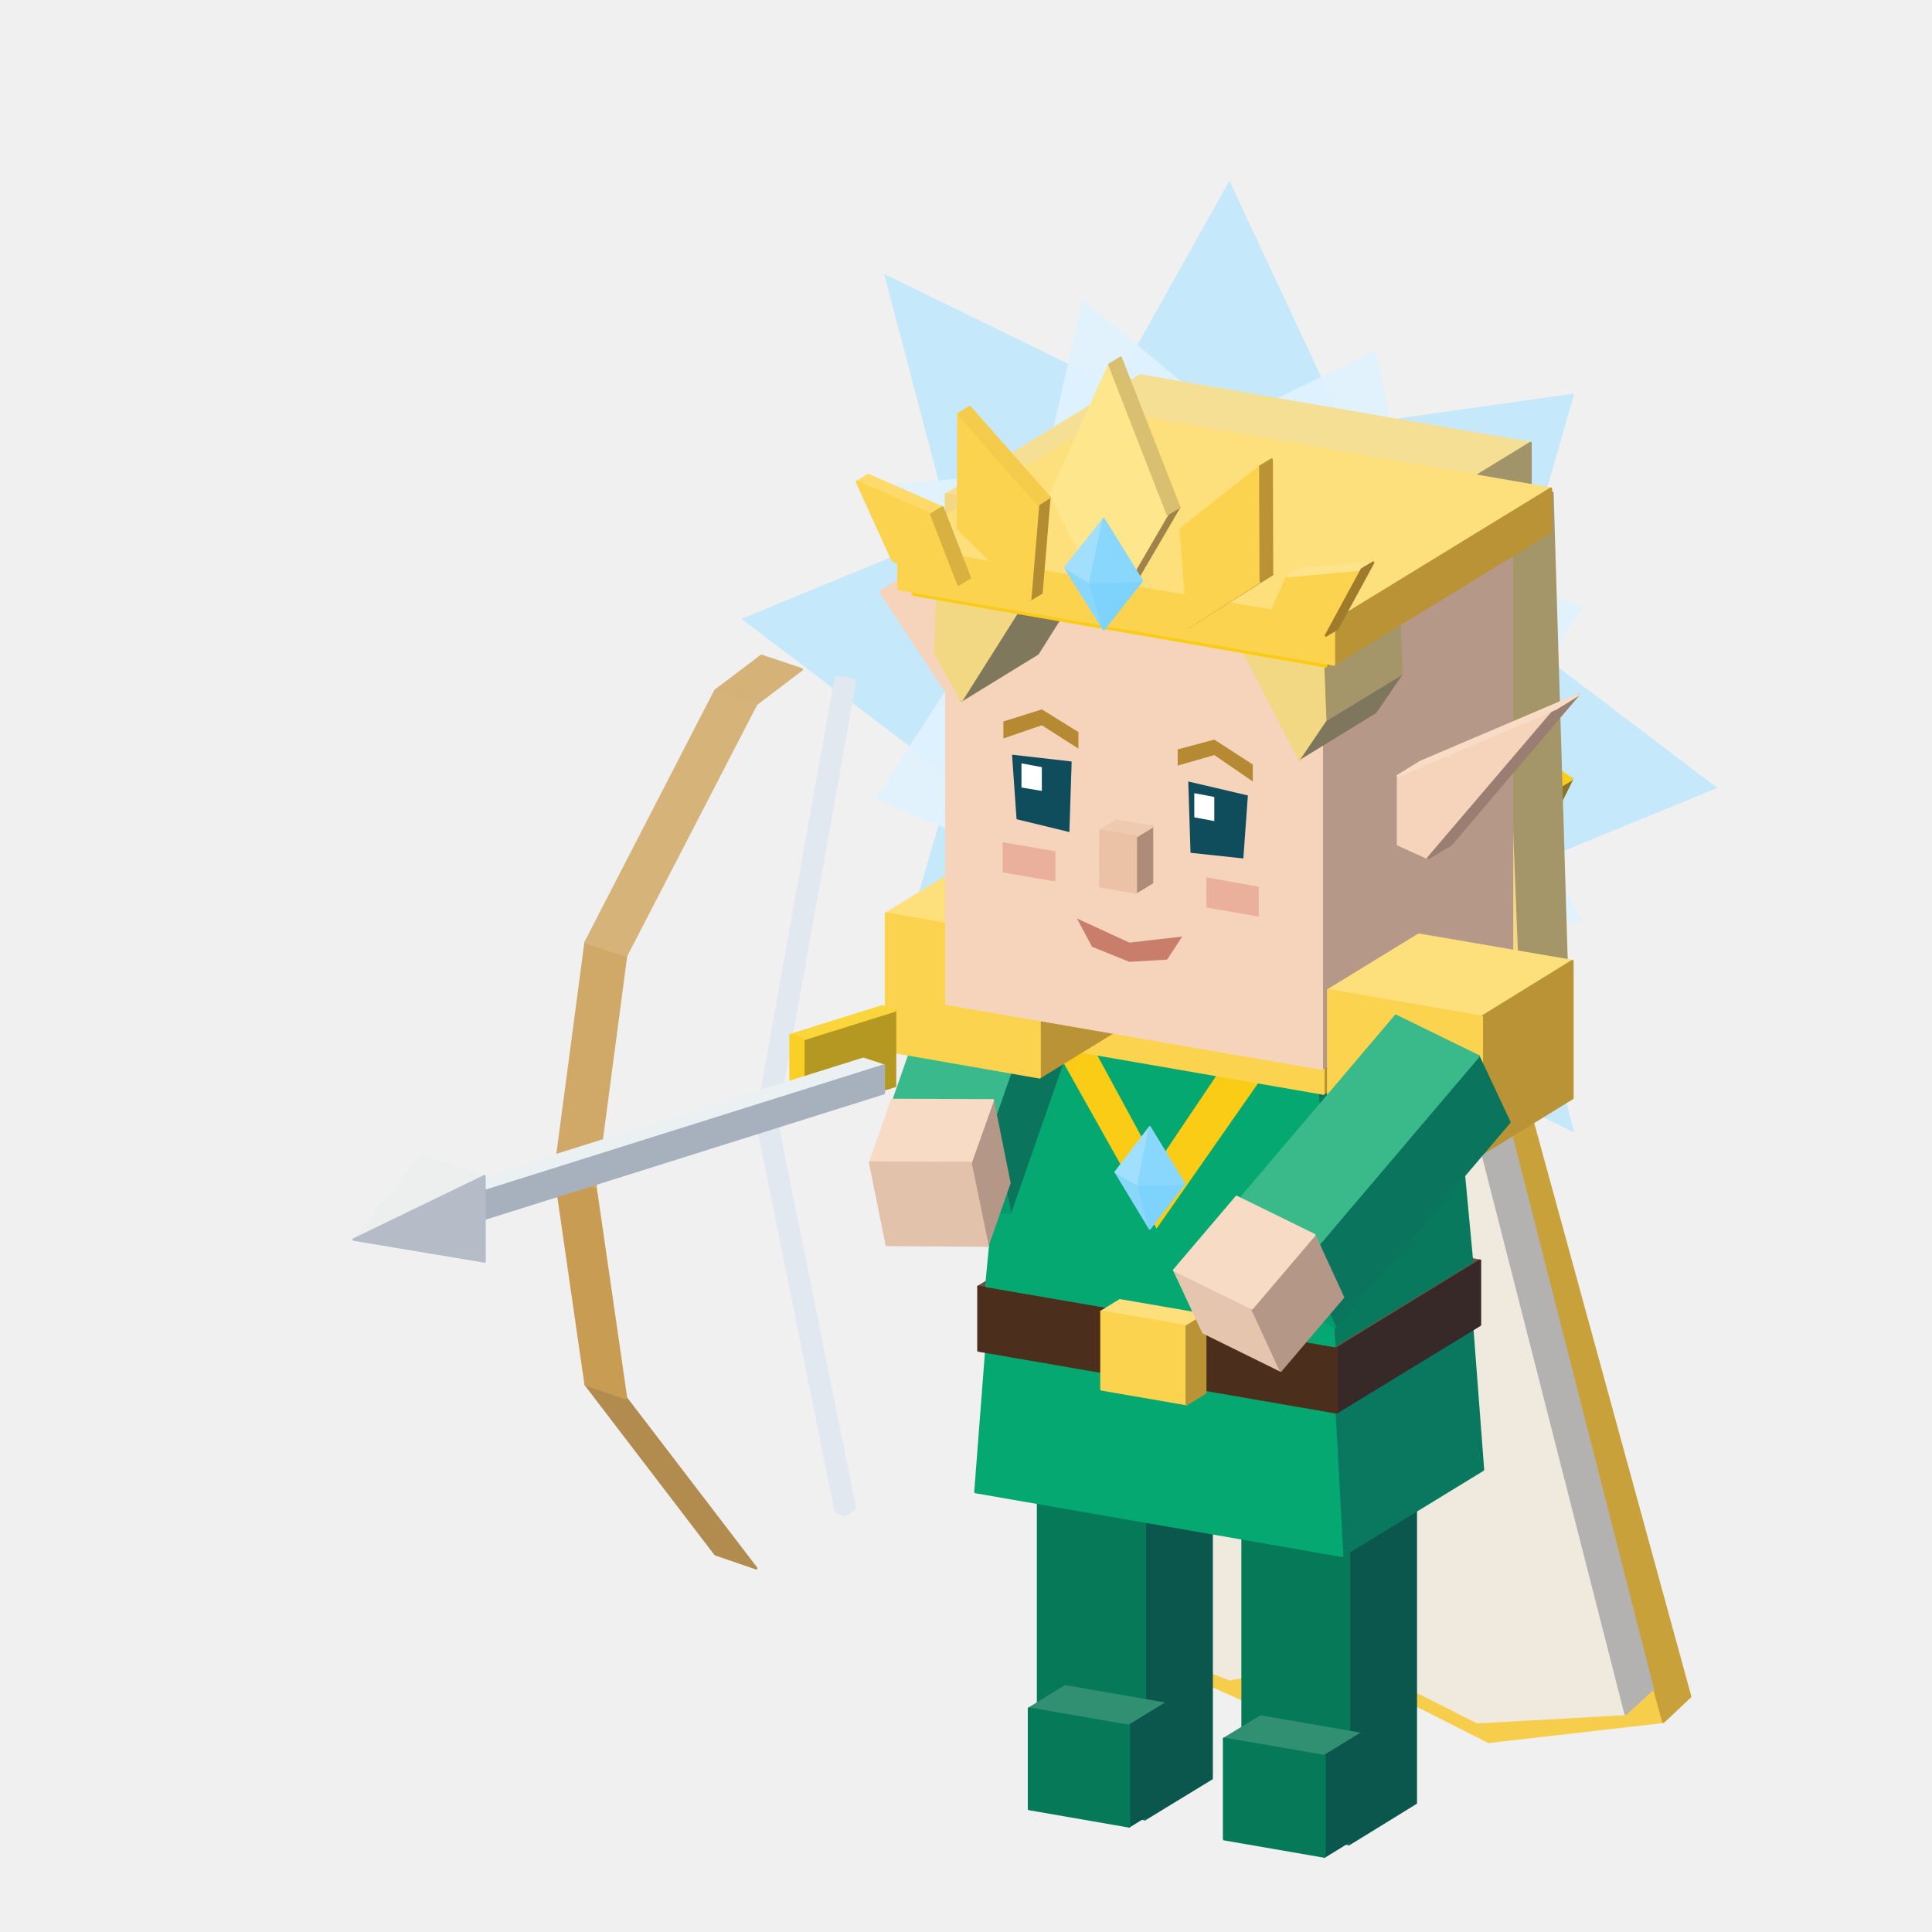
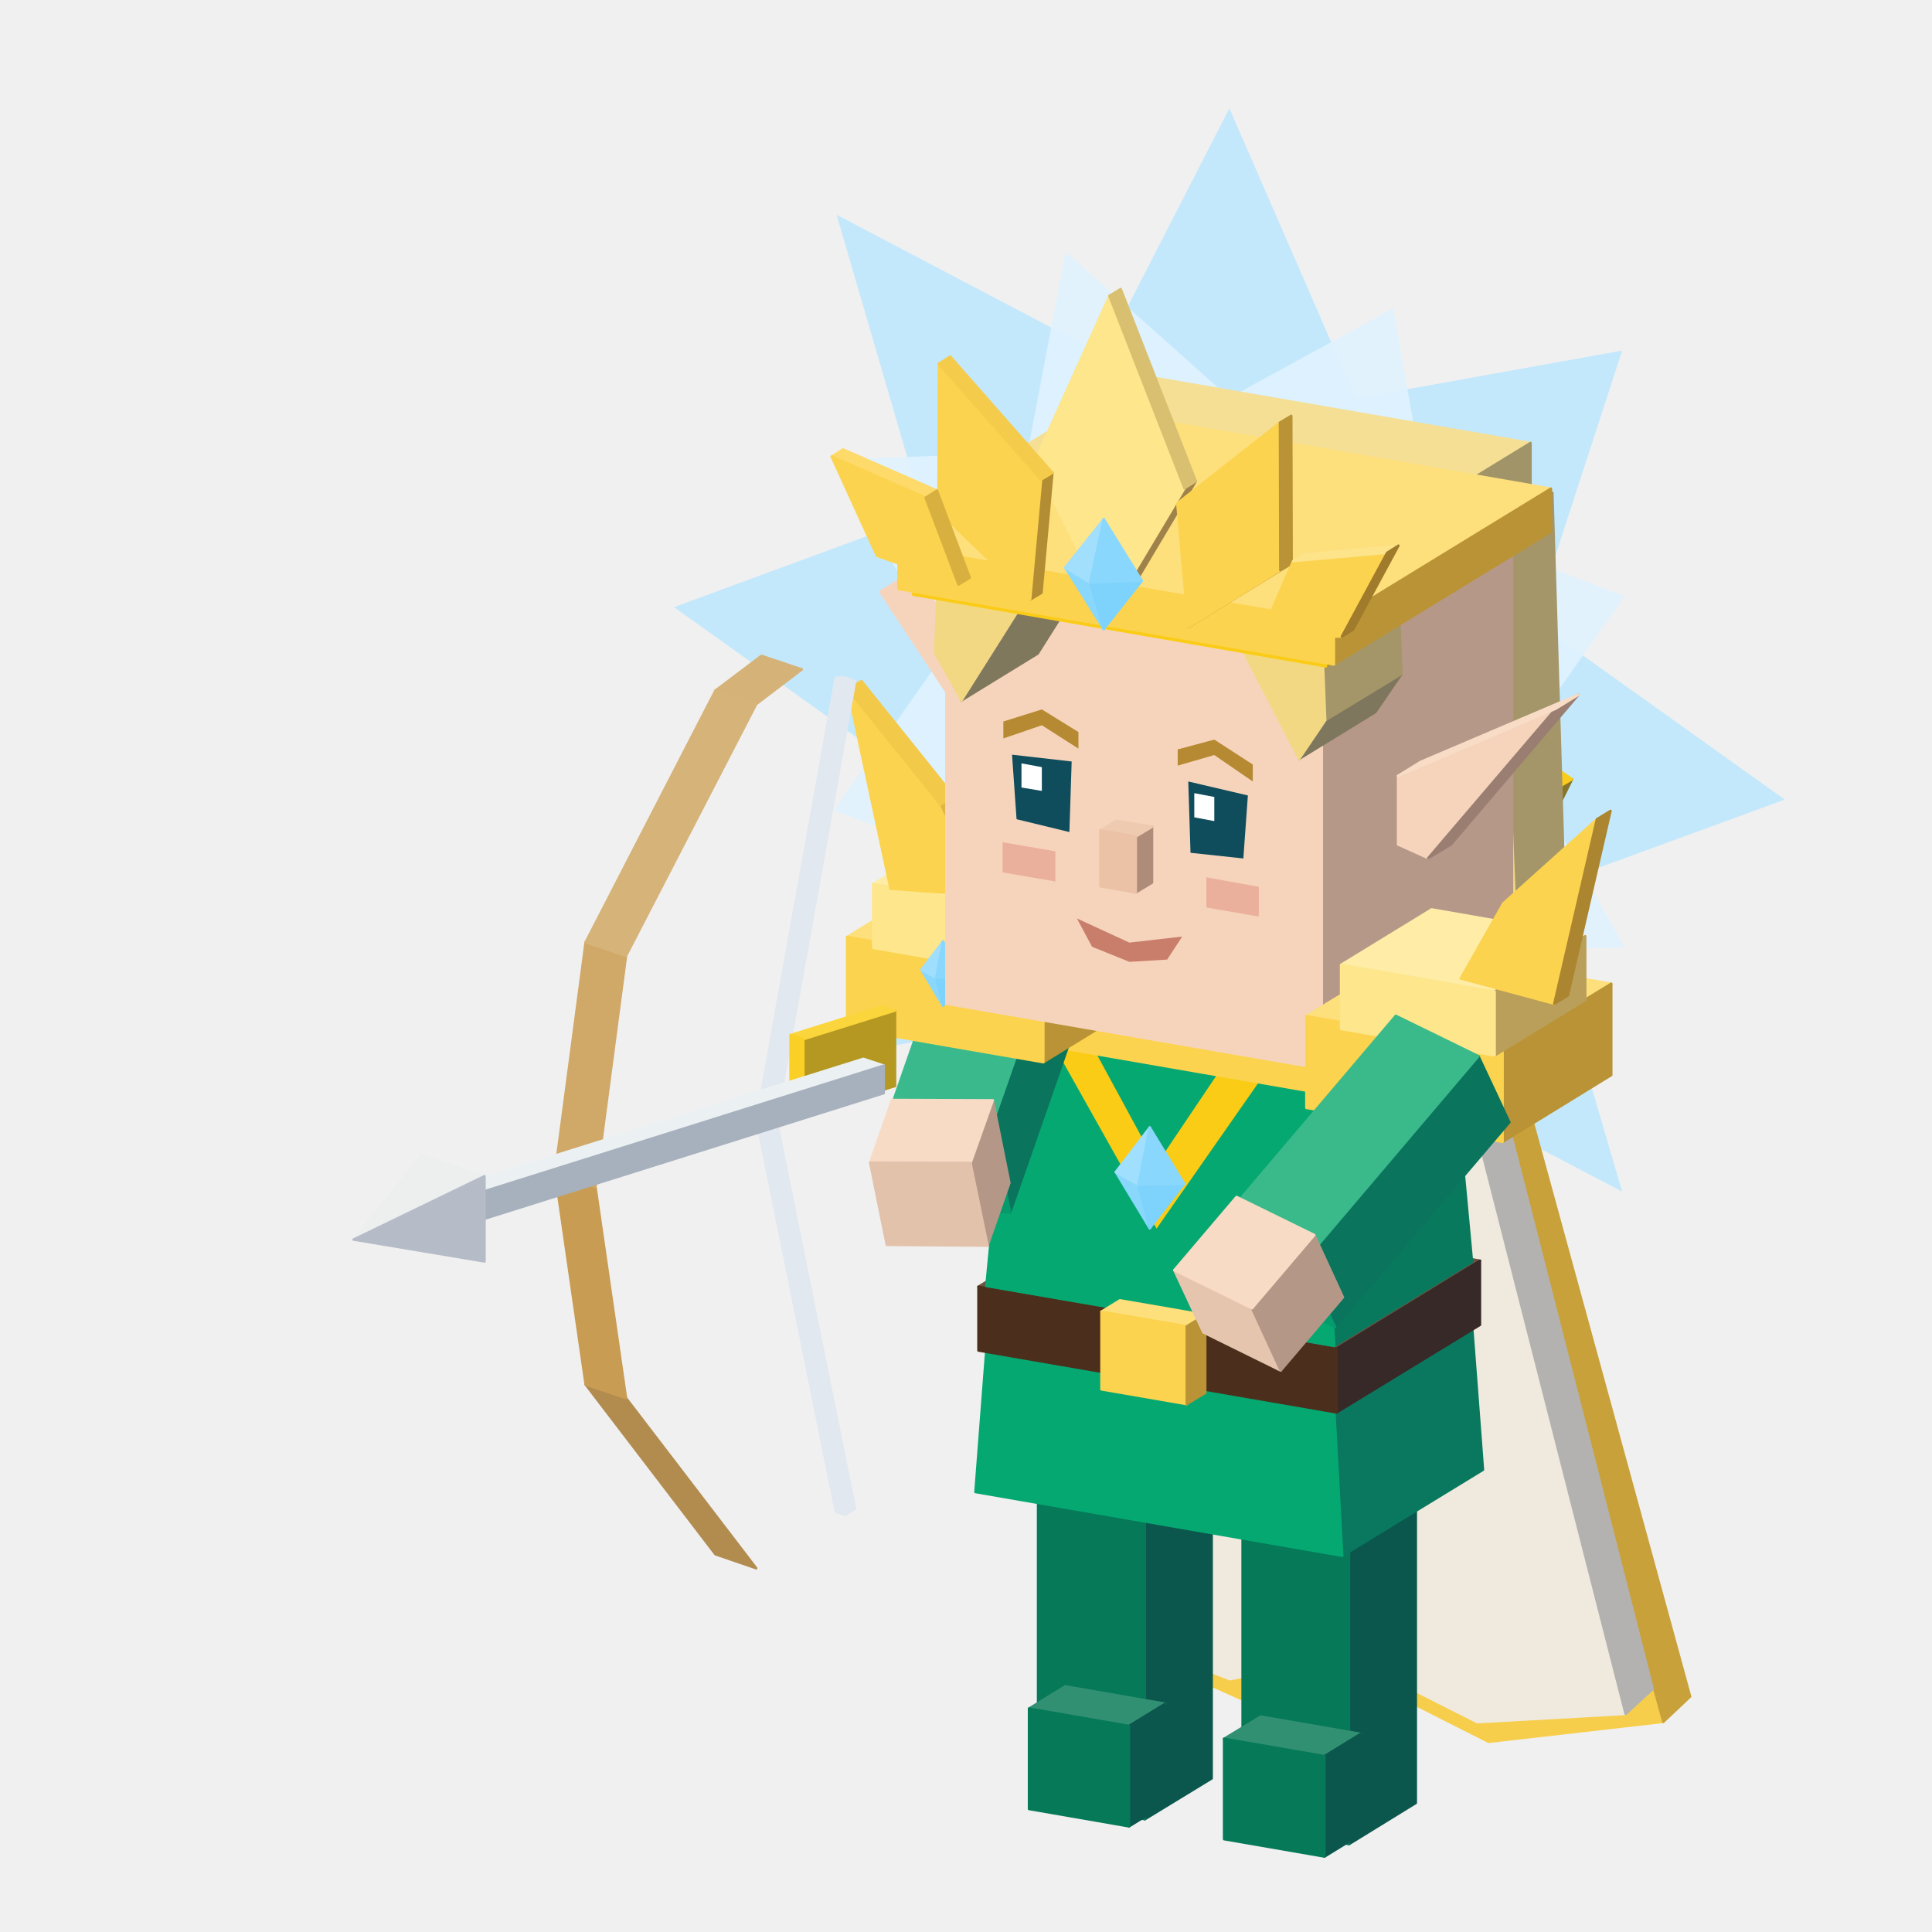
<svg xmlns="http://www.w3.org/2000/svg" width="512" height="512" viewBox="0 0 512 512" data-sprite="elves_archer_veteran">
-   <polygon points="325.8,47.9 295.3,102.4 234.3,72.6 252.3,141.0 196.5,164.0 252.3,206.3 234.3,268.4 295.3,259.8 325.8,324.8 356.2,270.4 417.2,300.1 399.3,231.7 455.1,208.8 399.3,166.5 417.2,104.3 356.2,112.9" fill="#bae6fd" fill-opacity="0.8" />
-   <polygon points="286.9,79.3 276.5,125.1 232.0,128.6 256.2,174.3 232.0,211.7 276.5,230.6 286.9,280.0 325.8,260.9 364.6,293.5 375.0,247.6 419.5,244.2 395.4,198.4 419.5,161.0 375.0,142.2 364.6,92.7 325.8,111.8" fill="#e0f2fe" fill-opacity="0.9" />
+   <polygon points="325.8,28.7 292.3,94.0 221.7,56.9 244.9,136.5 178.6,160.9 244.9,208.2 221.7,279.8 292.3,267.2 325.8,344.0 359.3,278.8 429.9,315.8 406.6,236.2 473.0,211.9 406.6,164.5 429.9,92.9 359.3,105.6" fill="#bae6fd" fill-opacity="0.82" />
+   <polygon points="282.4,66.7 272.3,119.9 221.0,121.8 250.2,173.3 221.0,214.7 272.3,234.4 282.4,291.0 325.8,267.3 369.2,306.1 379.2,252.9 430.5,251.0 401.4,199.5 430.5,158.0 379.2,138.4 369.2,81.7 325.8,105.4" fill="#e0f2fe" fill-opacity="0.92" />
  <polygon points="280.3,428.5 328.9,450.2 360.7,444.5 394.5,461.6 440.8,456.3 386.4,257.8 303.0,243.3" fill="#f7ce4b" stroke="#f7ce4b" stroke-width="0.65" stroke-linejoin="round" />
  <polygon points="440.8,456.3 447.9,449.6 393.5,251.1 386.4,257.8" fill="#c8a13a" stroke="#c8a13a" stroke-width="0.65" stroke-linejoin="round" />
  <polygon points="386.4,257.8 393.5,251.1 310.1,236.7 303.0,243.3" fill="#fde182" stroke="#fde182" stroke-width="0.65" stroke-linejoin="round" />
  <polygon points="285.0,429.0 325.9,445.0 357.7,439.3 391.5,456.4 430.8,454.2 381.1,259.5 303.6,246.0" fill="#efeadd" stroke="#efeadd" stroke-width="0.65" stroke-linejoin="round" />
  <polygon points="430.8,454.2 438.0,447.6 388.2,252.8 381.1,259.5" fill="#b3b2b0" stroke="#b3b2b0" stroke-width="0.65" stroke-linejoin="round" />
  <polygon points="381.1,259.5 388.2,252.8 310.7,239.4 303.6,246.0" fill="#f7f2e3" stroke="#f7f2e3" stroke-width="0.65" stroke-linejoin="round" />
  <polygon points="357.5,488.7 375.2,477.8 375.2,388.3 357.5,399.1" fill="#0b574d" stroke="#0b574d" stroke-width="0.65" stroke-linejoin="round" />
  <polygon points="329.3,394.2 357.5,399.1 375.2,388.3 347.0,383.4" fill="#329072" stroke="#329072" stroke-width="0.65" stroke-linejoin="round" />
  <polygon points="329.3,483.8 357.5,488.7 357.5,399.1 329.3,394.2" fill="#057958" stroke="#057958" stroke-width="0.65" stroke-linejoin="round" />
  <polygon points="303.4,482.1 321.1,471.3 321.1,381.7 303.4,392.6" fill="#0b574d" stroke="#0b574d" stroke-width="0.65" stroke-linejoin="round" />
  <polygon points="275.1,387.7 303.4,392.6 321.1,381.7 292.8,376.8" fill="#329072" stroke="#329072" stroke-width="0.65" stroke-linejoin="round" />
  <polygon points="275.1,477.3 303.4,482.1 303.4,392.6 275.1,387.7" fill="#057958" stroke="#057958" stroke-width="0.65" stroke-linejoin="round" />
  <polygon points="324.4,460.8 351.0,465.4 360.6,459.5 334.1,454.9" fill="#329072" stroke="#329072" stroke-width="0.65" stroke-linejoin="round" />
  <polygon points="351.0,492.0 360.6,486.1 360.6,459.5 351.0,465.4" fill="#0b574d" stroke="#0b574d" stroke-width="0.65" stroke-linejoin="round" />
  <polygon points="324.4,487.4 351.0,492.0 351.0,465.4 324.4,460.8" fill="#057958" stroke="#057958" stroke-width="0.65" stroke-linejoin="round" />
  <polygon points="272.7,452.8 299.2,457.4 308.8,451.5 282.3,446.9" fill="#329072" stroke="#329072" stroke-width="0.65" stroke-linejoin="round" />
  <polygon points="299.2,484.0 308.8,478.1 308.8,451.5 299.2,457.4" fill="#0b574d" stroke="#0b574d" stroke-width="0.65" stroke-linejoin="round" />
  <polygon points="272.7,479.4 299.2,484.0 299.2,457.4 272.7,452.8" fill="#057958" stroke="#057958" stroke-width="0.65" stroke-linejoin="round" />
  <polygon points="366.8,303.5 380.1,295.4 413.7,227.3 400.5,235.3" fill="#403131" stroke="#403131" stroke-width="0.65" stroke-linejoin="round" />
  <polygon points="344.5,287.9 366.8,303.5 400.5,235.3 378.2,219.8" fill="#6c4327" stroke="#6c4327" stroke-width="0.65" stroke-linejoin="round" />
  <polygon points="378.2,219.8 400.5,235.3 413.7,227.3 391.4,211.7" fill="#6f472c" stroke="#6f472c" stroke-width="0.65" stroke-linejoin="round" />
  <polygon points="389.8,223.7 392.5,222.1 404.4,198.0 401.7,199.7" fill="#877529" stroke="#877529" stroke-width="0.65" stroke-linejoin="round" />
  <polygon points="385.2,220.5 389.8,223.7 401.7,199.7 397.1,196.5" fill="#facc16" stroke="#facc16" stroke-width="0.65" stroke-linejoin="round" />
  <polygon points="395.9,228.0 398.6,226.3 410.5,202.2 407.8,203.9" fill="#877529" stroke="#877529" stroke-width="0.65" stroke-linejoin="round" />
  <polygon points="391.3,224.8 395.9,228.0 407.8,203.9 403.2,200.7" fill="#facc16" stroke="#facc16" stroke-width="0.65" stroke-linejoin="round" />
  <polygon points="402.0,232.2 404.7,230.5 416.6,206.5 413.9,208.1" fill="#877529" stroke="#877529" stroke-width="0.65" stroke-linejoin="round" />
  <polygon points="397.4,229.0 402.0,232.2 413.9,208.1 409.3,205.0" fill="#facc16" stroke="#facc16" stroke-width="0.65" stroke-linejoin="round" />
  <polygon points="397.1,196.5 401.7,199.7 404.4,198.0 399.8,194.8" fill="#facd1b" stroke="#facd1b" stroke-width="0.65" stroke-linejoin="round" />
  <polygon points="403.2,200.7 407.8,203.9 410.5,202.2 405.9,199.1" fill="#facd1b" stroke="#facd1b" stroke-width="0.65" stroke-linejoin="round" />
  <polygon points="409.3,205.0 413.9,208.1 416.6,206.5 412.0,203.3" fill="#facd1b" stroke="#facd1b" stroke-width="0.65" stroke-linejoin="round" />
  <polygon points="292.3,260.9 403.7,280.2 398.1,138.7 296.7,121.1" fill="#f3d882" stroke="#f3d882" stroke-width="0.65" stroke-linejoin="round" />
  <polygon points="296.7,121.1 398.1,138.7 411.4,130.6 309.9,113.0" fill="#f5df95" stroke="#f5df95" stroke-width="0.65" stroke-linejoin="round" />
  <polygon points="403.7,280.2 415.7,272.9 411.4,130.6 398.1,138.7" fill="#a49669" stroke="#a49669" stroke-width="0.65" stroke-linejoin="round" />
  <polygon points="261.4,357.7 353.6,373.7 390.1,351.3 298.0,335.3" fill="#30b787" stroke="#30b787" stroke-width="0.65" stroke-linejoin="round" />
  <polygon points="355.7,412.3 393.0,389.5 390.1,351.3 353.6,373.7" fill="#09785e" stroke="#09785e" stroke-width="0.65" stroke-linejoin="round" />
  <polygon points="258.5,395.4 355.7,412.3 353.6,373.7 261.4,357.7" fill="#05a871" stroke="#05a871" stroke-width="0.65" stroke-linejoin="round" />
  <polygon points="259.3,341.0 354.2,357.4 392.2,334.1 297.3,317.7" fill="#6b5441" stroke="#6b5441" stroke-width="0.65" stroke-linejoin="round" />
  <polygon points="354.2,374.3 392.2,351.1 392.2,334.1 354.2,357.4" fill="#372927" stroke="#372927" stroke-width="0.65" stroke-linejoin="round" />
  <polygon points="259.3,357.9 354.2,374.3 354.2,357.4 259.3,341.0" fill="#4b2f1c" stroke="#4b2f1c" stroke-width="0.65" stroke-linejoin="round" />
  <polygon points="269.1,260.6 348.2,274.2 382.5,253.3 303.4,239.6" fill="#30b787" stroke="#30b787" stroke-width="0.65" stroke-linejoin="round" />
  <polygon points="353.6,356.7 390.1,334.4 382.5,253.3 348.2,274.2" fill="#09795e" stroke="#09795e" stroke-width="0.65" stroke-linejoin="round" />
  <polygon points="261.4,340.8 353.6,356.7 348.2,274.2 269.1,260.6" fill="#06a872" stroke="#06a872" stroke-width="0.65" stroke-linejoin="round" />
  <polygon points="291.9,347.6 314.5,351.5 319.4,348.5 296.8,344.6" fill="#fddf7c" stroke="#fddf7c" stroke-width="0.65" stroke-linejoin="round" />
  <polygon points="291.9,368.2 314.5,372.1 314.5,351.5 291.9,347.6" fill="#fcd34e" stroke="#fcd34e" stroke-width="0.65" stroke-linejoin="round" />
  <polygon points="314.5,372.1 319.4,369.1 319.4,348.5 314.5,351.5" fill="#b99335" stroke="#b99335" stroke-width="0.65" stroke-linejoin="round" />
  <polygon points="274.9,269.3 306.5,325.6 338.2,280.2 326.9,278.3 306.5,308.6 286.2,271.2" fill="#facc15" />
  <polygon points="304.7,325.5 301.7,314.0 295.7,310.6" fill="#8ad7fc" stroke="#8ad7fc" stroke-width="0.65" stroke-linejoin="round" />
  <polygon points="304.7,325.5 313.8,313.7 301.7,314.0" fill="#7dd3fc" stroke="#7dd3fc" stroke-width="0.65" stroke-linejoin="round" />
  <polygon points="304.7,298.8 295.7,310.6 301.7,314.0" fill="#a0dffd" stroke="#a0dffd" stroke-width="0.65" stroke-linejoin="round" />
  <polygon points="304.7,298.8 301.7,314.0 313.8,313.7" fill="#89d7fc" stroke="#89d7fc" stroke-width="0.65" stroke-linejoin="round" />
  <polygon points="263.6,259.0 350.7,274.0 387.9,251.2 300.9,236.2" fill="#fddf7c" stroke="#fddf7c" stroke-width="0.65" stroke-linejoin="round" />
  <polygon points="350.7,289.8 387.9,266.9 387.9,251.2 350.7,274.0" fill="#b99335" stroke="#b99335" stroke-width="0.65" stroke-linejoin="round" />
  <polygon points="263.6,274.7 350.7,289.8 350.7,274.0 263.6,259.0" fill="#fcd34e" stroke="#fcd34e" stroke-width="0.65" stroke-linejoin="round" />
  <polygon points="262.9,298.1 267.7,321.3 283.9,274.8 279.2,251.5" fill="#0a745c" stroke="#0a745c" stroke-width="0.65" stroke-linejoin="round" />
  <polygon points="234.6,297.9 262.9,298.1 279.2,251.5 250.8,251.4" fill="#3aba8c" stroke="#3aba8c" stroke-width="0.65" stroke-linejoin="round" />
  <polygon points="239.3,321.2 267.7,321.3 262.9,298.1 234.6,297.9" fill="#049a6b" stroke="#049a6b" stroke-width="0.65" stroke-linejoin="round" />
-   <polygon points="234.8,242.1 275.5,249.2 299.5,234.5 258.9,227.4" fill="#fddf7c" stroke="#fddf7c" stroke-width="0.65" stroke-linejoin="round" />
-   <polygon points="275.5,285.5 299.5,270.8 299.5,234.5 275.5,249.2" fill="#b99335" stroke="#b99335" stroke-width="0.65" stroke-linejoin="round" />
-   <polygon points="234.8,278.4 275.5,285.5 275.5,249.2 234.8,242.1" fill="#fcd34e" stroke="#fcd34e" stroke-width="0.65" stroke-linejoin="round" />
+   <polygon points="224.5,248.3 276.5,257.3 305.3,239.6 253.3,230.6" fill="#fddf7c" stroke="#fddf7c" stroke-width="0.65" stroke-linejoin="round" />
+   <polygon points="276.5,281.5 305.3,263.8 305.3,239.6 276.5,257.3" fill="#b99335" stroke="#b99335" stroke-width="0.65" stroke-linejoin="round" />
+   <polygon points="224.5,272.5 276.5,281.5 276.5,257.3 224.5,248.3" fill="#fcd34e" stroke="#fcd34e" stroke-width="0.65" stroke-linejoin="round" />
+   <polygon points="231.4,234.3 272.1,241.3 296.2,226.6 255.5,219.6" fill="#feeca7" stroke="#feeca7" stroke-width="0.65" stroke-linejoin="round" />
+   <polygon points="272.1,258.3 296.2,243.5 296.2,226.6 272.1,241.3" fill="#ba9f5b" stroke="#ba9f5b" stroke-width="0.65" stroke-linejoin="round" />
+   <polygon points="231.4,251.2 272.1,258.3 272.1,241.3 231.4,234.3" fill="#fde68b" stroke="#fde68b" stroke-width="0.65" stroke-linejoin="round" />
+   <polygon points="249.6,213.7 224.7,182.7 236.0,235.5 260.9,237.4" fill="#fcd34e" stroke="#fcd34e" stroke-width="0.65" stroke-linejoin="round" />
+   <polygon points="249.6,213.7 253.2,211.5 228.3,180.5 224.7,182.7" fill="#f2c949" stroke="#f2c949" stroke-width="0.65" stroke-linejoin="round" />
+   <polygon points="260.9,237.4 264.5,235.2 253.2,211.5 249.6,213.7" fill="#dfb743" stroke="#dfb743" stroke-width="0.65" stroke-linejoin="round" />
+   <polygon points="249.9,266.5 248.1,259.1 244.2,257.0" fill="#8ad7fc" stroke="#8ad7fc" stroke-width="0.65" stroke-linejoin="round" />
+   <polygon points="249.9,266.5 255.5,259.0 248.1,259.1" fill="#7dd3fc" stroke="#7dd3fc" stroke-width="0.65" stroke-linejoin="round" />
+   <polygon points="249.9,249.5 244.2,257.0 248.1,259.1" fill="#9fdffd" stroke="#9fdffd" stroke-width="0.65" stroke-linejoin="round" />
+   <polygon points="249.9,249.5 248.1,259.1 255.5,259.0" fill="#89d7fc" stroke="#89d7fc" stroke-width="0.65" stroke-linejoin="round" />
  <polygon points="275.0,189.0 281.0,185.4 239.3,153.1 233.3,156.8" fill="#f6d4bc" stroke="#f6d4bc" stroke-width="0.65" stroke-linejoin="round" />
  <polygon points="275.0,207.3 281.0,203.6 281.0,185.4 275.0,189.0" fill="#b69888" stroke="#b69888" stroke-width="0.65" stroke-linejoin="round" />
  <polygon points="275.0,189.0 233.3,156.8 267.1,208.1 275.0,207.3" fill="#f6d4bc" stroke="#f6d4bc" stroke-width="0.65" stroke-linejoin="round" />
  <polygon points="250.8,152.3 350.3,169.5 400.7,138.6 301.3,121.4" fill="#f7dac3" stroke="#f7dac3" stroke-width="0.65" stroke-linejoin="round" />
  <polygon points="350.3,283.2 400.7,252.3 400.7,138.6 350.3,169.5" fill="#b69888" stroke="#b69888" stroke-width="0.65" stroke-linejoin="round" />
  <polygon points="250.8,266.0 350.3,283.2 350.3,169.5 250.8,152.3" fill="#f6d4bc" stroke="#f6d4bc" stroke-width="0.65" stroke-linejoin="round" />
  <polygon points="370.5,223.8 378.5,227.4 412.3,187.8 370.5,205.6" fill="#f6d4bc" stroke="#f6d4bc" stroke-width="0.65" stroke-linejoin="round" />
  <polygon points="378.5,227.4 384.5,223.8 418.3,184.1 412.3,187.8" fill="#9b7e72" stroke="#9b7e72" stroke-width="0.65" stroke-linejoin="round" />
  <polygon points="412.3,187.8 418.3,184.1 376.5,201.9 370.5,205.6" fill="#f8dcc6" stroke="#f8dcc6" stroke-width="0.65" stroke-linejoin="round" />
  <polygon points="265.7,231.2 279.7,233.6 279.7,225.6 265.7,223.2" fill="#ebb09c" />
  <polygon points="268.2,200.0 284.0,201.8 283.4,220.5 269.4,217.1" fill="#0f4c5c" />
  <polygon points="319.7,240.5 333.6,242.9 333.6,235.0 319.7,232.5" fill="#ebb09c" />
  <polygon points="314.9,207.1 330.7,210.8 329.5,227.5 315.5,226.0" fill="#0f4c5c" />
  <polygon points="285.4,243.4 299.3,249.8 313.3,248.2 309.3,254.3 299.3,254.9 289.4,250.9" fill="#c97d6b" />
  <polygon points="270.7,208.7 276.1,209.6 276.1,203.3 270.7,202.3" fill="#ffffff" />
  <polygon points="265.9,195.7 276.1,192.2 285.8,198.4 285.8,194.0 276.1,188.0 265.9,191.2" fill="#b68a32" />
  <polygon points="316.5,216.6 321.8,217.6 321.8,211.2 316.5,210.2" fill="#ffffff" />
  <polygon points="312.1,202.9 321.8,200.1 332.0,207.1 332.0,202.6 321.8,196.0 312.1,198.6" fill="#b68a32" />
  <polygon points="254.8,185.6 275.0,173.2 295.8,140.2 275.7,152.5" fill="#80785d" stroke="#80785d" stroke-width="0.65" stroke-linejoin="round" />
  <polygon points="275.7,152.5 295.8,140.2 269.0,135.5 248.8,147.9" fill="#f5df95" stroke="#f5df95" stroke-width="0.65" stroke-linejoin="round" />
  <polygon points="247.8,173.0 254.8,185.6 275.7,152.5 248.8,147.9" fill="#f3d883" stroke="#f3d883" stroke-width="0.65" stroke-linejoin="round" />
  <polygon points="344.3,201.1 364.5,188.7 371.4,178.6 351.2,190.9" fill="#7e775d" stroke="#7e775d" stroke-width="0.65" stroke-linejoin="round" />
  <polygon points="350.2,165.4 370.4,153.1 343.6,148.4 323.4,160.8" fill="#f5df95" stroke="#f5df95" stroke-width="0.65" stroke-linejoin="round" />
  <polygon points="351.2,190.9 371.4,178.6 370.4,153.1 350.2,165.4" fill="#a49669" stroke="#a49669" stroke-width="0.65" stroke-linejoin="round" />
  <polygon points="344.3,201.1 351.2,190.9 350.2,165.4 323.4,160.8" fill="#f3d883" stroke="#f3d883" stroke-width="0.65" stroke-linejoin="round" />
  <polygon points="301.0,236.5 305.3,233.9 305.3,219.1 301.0,221.7" fill="#ae8c79" stroke="#ae8c79" stroke-width="0.65" stroke-linejoin="round" />
  <polygon points="291.6,220.1 301.0,221.7 305.3,219.1 295.8,217.5" fill="#eecab0" stroke="#eecab0" stroke-width="0.65" stroke-linejoin="round" />
  <polygon points="291.6,234.9 301.0,236.5 301.0,221.7 291.6,220.1" fill="#ebc2a6" stroke="#ebc2a6" stroke-width="0.65" stroke-linejoin="round" />
  <polygon points="250.7,131.0 354.1,148.9 405.6,117.4 302.2,99.5" fill="#f5df95" stroke="#f5df95" stroke-width="0.65" stroke-linejoin="round" />
  <polygon points="354.1,173.9 405.6,142.4 405.6,117.4 354.1,148.9" fill="#a19468" stroke="#a19468" stroke-width="0.65" stroke-linejoin="round" />
  <polygon points="250.7,156.0 354.1,173.9 354.1,148.9 250.7,131.0" fill="#f3d883" stroke="#f3d883" stroke-width="0.65" stroke-linejoin="round" />
  <polygon points="242.0,147.4 351.4,166.3 405.9,133.0 296.5,114.0" fill="#fbda54" stroke="#fbda54" stroke-width="0.65" stroke-linejoin="round" />
  <polygon points="351.4,176.6 405.9,143.2 405.9,133.0 351.4,166.3" fill="#b88e12" stroke="#b88e12" stroke-width="0.65" stroke-linejoin="round" />
  <polygon points="242.0,157.6 351.4,176.6 351.4,166.3 242.0,147.4" fill="#facc17" stroke="#facc17" stroke-width="0.65" stroke-linejoin="round" />
  <polygon points="296.5,122.4 301.5,119.3 253.8,134.9 248.8,138.0" fill="#fcdf6b" stroke="#fcdf6b" stroke-width="0.65" stroke-linejoin="round" />
  <polygon points="296.5,122.4 248.8,138.0 278.6,162.7 296.5,157.7 314.4,168.9 344.2,154.5" fill="#facc17" stroke="#facc17" stroke-width="0.65" stroke-linejoin="round" />
  <polygon points="344.2,154.5 349.3,151.5 301.5,119.3 296.5,122.4" fill="#facf21" stroke="#facf21" stroke-width="0.65" stroke-linejoin="round" />
  <polygon points="295.5,165.9 291.9,154.8 286.4,151.0" fill="#26bf8c" stroke="#26bf8c" stroke-width="0.65" stroke-linejoin="round" />
  <polygon points="295.5,165.9 304.5,154.1 291.9,154.8" fill="#10b981" stroke="#10b981" stroke-width="0.65" stroke-linejoin="round" />
  <polygon points="295.5,139.3 286.4,151.0 291.9,154.8" fill="#53cda4" stroke="#53cda4" stroke-width="0.65" stroke-linejoin="round" />
  <polygon points="295.5,139.3 291.9,154.8 304.5,154.1" fill="#24bf8b" stroke="#24bf8b" stroke-width="0.65" stroke-linejoin="round" />
  <polygon points="238.1,144.8 353.5,164.7 411.0,129.5 295.7,109.5" fill="#fddf7c" stroke="#fddf7c" stroke-width="0.65" stroke-linejoin="round" />
  <polygon points="353.5,176.1 411.0,140.9 411.0,129.5 353.5,164.7" fill="#b99335" stroke="#b99335" stroke-width="0.65" stroke-linejoin="round" />
  <polygon points="238.1,156.1 353.5,176.1 353.5,164.7 238.1,144.8" fill="#fcd34e" stroke="#fcd34e" stroke-width="0.65" stroke-linejoin="round" />
-   <polygon points="294.0,162.7 297.0,160.9 312.5,134.4 309.4,136.2" fill="#9f8349" stroke="#9f8349" stroke-width="0.65" stroke-linejoin="round" />
-   <polygon points="294.0,162.7 309.4,136.2 294.0,96.6 278.5,130.9" fill="#fde68b" stroke="#fde68b" stroke-width="0.65" stroke-linejoin="round" />
-   <polygon points="309.4,136.2 312.5,134.4 297.0,94.8 294.0,96.6" fill="#d9c071" stroke="#d9c071" stroke-width="0.65" stroke-linejoin="round" />
-   <polygon points="273.0,158.9 276.0,157.1 278.1,131.8 275.1,133.7" fill="#b48d33" stroke="#b48d33" stroke-width="0.65" stroke-linejoin="round" />
-   <polygon points="273.0,158.9 275.1,133.7 254.0,109.7 253.9,140.1" fill="#fcd34e" stroke="#fcd34e" stroke-width="0.65" stroke-linejoin="round" />
-   <polygon points="275.1,133.7 278.1,131.8 257.0,107.9 254.0,109.7" fill="#f4cb4a" stroke="#f4cb4a" stroke-width="0.65" stroke-linejoin="round" />
-   <polygon points="314.9,166.2 317.9,164.3 337.1,152.2 334.1,154.0" fill="#9b762a" stroke="#9b762a" stroke-width="0.65" stroke-linejoin="round" />
-   <polygon points="314.9,166.2 334.1,154.0 334.0,123.6 312.9,140.2" fill="#fcd34e" stroke="#fcd34e" stroke-width="0.65" stroke-linejoin="round" />
-   <polygon points="334.1,154.0 337.1,152.2 337.0,121.8 334.0,123.6" fill="#b99335" stroke="#b99335" stroke-width="0.65" stroke-linejoin="round" />
-   <polygon points="246.8,136.3 249.8,134.5 230.1,125.9 227.1,127.7" fill="#fdda69" stroke="#fdda69" stroke-width="0.65" stroke-linejoin="round" />
-   <polygon points="254.0,154.9 246.8,136.3 227.1,127.7 236.6,148.6" fill="#fcd34e" stroke="#fcd34e" stroke-width="0.65" stroke-linejoin="round" />
-   <polygon points="254.0,154.9 257.0,153.1 249.8,134.5 246.8,136.3" fill="#d8b140" stroke="#d8b140" stroke-width="0.65" stroke-linejoin="round" />
-   <polygon points="334.0,168.7 351.4,168.4 360.9,150.9 341.2,152.7" fill="#fcd34e" stroke="#fcd34e" stroke-width="0.65" stroke-linejoin="round" />
-   <polygon points="360.9,150.9 363.9,149.1 344.2,150.8 341.2,152.7" fill="#fde389" stroke="#fde389" stroke-width="0.65" stroke-linejoin="round" />
-   <polygon points="351.4,168.4 354.4,166.6 363.9,149.1 360.9,150.9" fill="#a07b2c" stroke="#a07b2c" stroke-width="0.65" stroke-linejoin="round" />
+   <polygon points="294.0,162.7 297.0,160.9 316.9,127.5 313.9,129.4" fill="#9f8249" stroke="#9f8249" stroke-width="0.65" stroke-linejoin="round" />
+   <polygon points="294.0,162.7 313.9,129.4 294.0,78.4 274.1,122.5" fill="#fde68b" stroke="#fde68b" stroke-width="0.65" stroke-linejoin="round" />
+   <polygon points="313.9,129.4 316.9,127.5 297.0,76.6 294.0,78.4" fill="#d9c071" stroke="#d9c071" stroke-width="0.65" stroke-linejoin="round" />
+   <polygon points="273.0,158.9 276.0,157.1 278.9,125.3 275.9,127.1" fill="#b38d33" stroke="#b38d33" stroke-width="0.65" stroke-linejoin="round" />
+   <polygon points="273.0,158.9 275.9,127.1 248.8,96.4 248.7,135.4" fill="#fcd34e" stroke="#fcd34e" stroke-width="0.65" stroke-linejoin="round" />
+   <polygon points="275.9,127.1 278.9,125.3 251.8,94.5 248.8,96.4" fill="#f4cb4a" stroke="#f4cb4a" stroke-width="0.65" stroke-linejoin="round" />
+   <polygon points="314.9,166.2 317.9,164.3 342.3,149.3 339.3,151.1" fill="#9b762a" stroke="#9b762a" stroke-width="0.65" stroke-linejoin="round" />
+   <polygon points="314.9,166.2 339.3,151.1 339.2,112.0 312.0,133.4" fill="#fcd34e" stroke="#fcd34e" stroke-width="0.65" stroke-linejoin="round" />
+   <polygon points="339.3,151.1 342.3,149.3 342.2,110.2 339.2,112.0" fill="#b99335" stroke="#b99335" stroke-width="0.65" stroke-linejoin="round" />
+   <polygon points="245.3,131.9 248.3,130.0 223.4,119.1 220.4,121.0" fill="#fdda69" stroke="#fdda69" stroke-width="0.65" stroke-linejoin="round" />
+   <polygon points="254.0,154.9 245.3,131.9 220.4,121.0 232.4,147.3" fill="#fcd34e" stroke="#fcd34e" stroke-width="0.65" stroke-linejoin="round" />
+   <polygon points="254.0,154.9 257.0,153.1 248.3,130.0 245.3,131.9" fill="#d7b040" stroke="#d7b040" stroke-width="0.65" stroke-linejoin="round" />
+   <polygon points="334.0,168.7 355.6,168.7 367.6,146.5 342.7,148.7" fill="#fcd34e" stroke="#fcd34e" stroke-width="0.65" stroke-linejoin="round" />
+   <polygon points="367.6,146.5 370.6,144.6 345.7,146.9 342.7,148.7" fill="#fde389" stroke="#fde389" stroke-width="0.65" stroke-linejoin="round" />
+   <polygon points="355.6,168.7 358.6,166.8 370.6,144.6 367.6,146.5" fill="#a07b2c" stroke="#a07b2c" stroke-width="0.65" stroke-linejoin="round" />
  <polygon points="292.5,166.7 288.9,154.4 282.3,150.4" fill="#89d7fc" stroke="#89d7fc" stroke-width="0.65" stroke-linejoin="round" />
  <polygon points="292.5,137.6 282.3,150.4 288.9,154.4" fill="#a1dffd" stroke="#a1dffd" stroke-width="0.65" stroke-linejoin="round" />
  <polygon points="292.5,166.7 302.6,153.9 288.9,154.4" fill="#7dd3fc" stroke="#7dd3fc" stroke-width="0.65" stroke-linejoin="round" />
  <polygon points="292.5,137.6 288.9,154.4 302.6,153.9" fill="#89d7fc" stroke="#89d7fc" stroke-width="0.65" stroke-linejoin="round" />
-   <polygon points="352.0,262.4 392.7,269.5 416.7,254.7 376.0,247.7" fill="#fddf7c" stroke="#fddf7c" stroke-width="0.65" stroke-linejoin="round" />
-   <polygon points="392.7,305.8 416.7,291.0 416.7,254.7 392.7,269.5" fill="#b99335" stroke="#b99335" stroke-width="0.65" stroke-linejoin="round" />
-   <polygon points="352.0,298.7 392.7,305.8 392.7,269.5 352.0,262.4" fill="#fcd34e" stroke="#fcd34e" stroke-width="0.65" stroke-linejoin="round" />
+   <polygon points="346.2,269.3 398.2,278.3 427.0,260.7 375.0,251.7" fill="#fddf7c" stroke="#fddf7c" stroke-width="0.65" stroke-linejoin="round" />
+   <polygon points="398.2,302.6 427.0,284.9 427.0,260.7 398.2,278.3" fill="#b99335" stroke="#b99335" stroke-width="0.65" stroke-linejoin="round" />
+   <polygon points="346.2,293.6 398.2,302.6 398.2,278.3 346.2,269.3" fill="#fcd34e" stroke="#fcd34e" stroke-width="0.65" stroke-linejoin="round" />
+   <polygon points="355.4,255.7 396.1,262.8 420.1,248.1 379.4,241.0" fill="#feeca7" stroke="#feeca7" stroke-width="0.65" stroke-linejoin="round" />
+   <polygon points="396.1,279.7 420.1,265.0 420.1,248.1 396.1,262.8" fill="#ba9f5b" stroke="#ba9f5b" stroke-width="0.65" stroke-linejoin="round" />
+   <polygon points="355.4,272.7 396.1,279.7 396.1,262.8 355.4,255.7" fill="#fde68b" stroke="#fde68b" stroke-width="0.65" stroke-linejoin="round" />
+   <polygon points="387.1,259.3 411.9,266.0 423.2,217.1 398.4,239.4" fill="#fcd34e" stroke="#fcd34e" stroke-width="0.65" stroke-linejoin="round" />
+   <polygon points="411.9,266.0 415.5,263.8 426.8,214.9 423.2,217.1" fill="#ab8530" stroke="#ab8530" stroke-width="0.65" stroke-linejoin="round" />
+   <polygon points="371.6,287.5 369.8,280.2 365.9,278.1" fill="#8ad7fc" stroke="#8ad7fc" stroke-width="0.65" stroke-linejoin="round" />
+   <polygon points="371.6,287.5 377.2,280.0 369.8,280.2" fill="#7dd3fc" stroke="#7dd3fc" stroke-width="0.65" stroke-linejoin="round" />
+   <polygon points="371.6,270.6 365.9,278.1 369.8,280.2" fill="#9fdffd" stroke="#9fdffd" stroke-width="0.65" stroke-linejoin="round" />
+   <polygon points="371.6,270.6 369.8,280.2 377.2,280.0" fill="#89d7fc" stroke="#89d7fc" stroke-width="0.65" stroke-linejoin="round" />
  <polygon points="257.2,308.2 261.7,330.1 267.5,313.5 263.1,291.6" fill="#b59788" stroke="#b59788" stroke-width="0.65" stroke-linejoin="round" />
  <polygon points="230.6,308.1 257.2,308.2 263.1,291.6 236.4,291.5" fill="#f8dbc5" stroke="#f8dbc5" stroke-width="0.65" stroke-linejoin="round" />
  <polygon points="235.0,329.9 261.7,330.1 257.2,308.2 230.6,308.1" fill="#e3c2ac" stroke="#e3c2ac" stroke-width="0.65" stroke-linejoin="round" />
  <polygon points="345.7,334.2 353.8,351.7 400.0,297.4 391.8,279.9" fill="#0a745c" stroke="#0a745c" stroke-width="0.65" stroke-linejoin="round" />
  <polygon points="323.8,323.5 345.7,334.2 391.8,279.9 369.9,269.2" fill="#3aba8b" stroke="#3aba8b" stroke-width="0.65" stroke-linejoin="round" />
  <polygon points="331.9,341.0 353.8,351.7 345.7,334.2 323.8,323.5" fill="#049c6c" stroke="#049c6c" stroke-width="0.65" stroke-linejoin="round" />
  <polygon points="318.9,353.1 339.4,363.2 331.8,346.7 311.2,336.6" fill="#e6c5af" stroke="#e6c5af" stroke-width="0.65" stroke-linejoin="round" />
  <polygon points="331.8,346.7 339.4,363.2 355.9,343.8 348.3,327.3" fill="#b59787" stroke="#b59787" stroke-width="0.65" stroke-linejoin="round" />
  <polygon points="311.2,336.6 331.8,346.7 348.3,327.3 327.7,317.2" fill="#f8dbc4" stroke="#f8dbc4" stroke-width="0.65" stroke-linejoin="round" />
  <polygon points="221.5,400.6 224.0,401.5 202.4,294.6 199.9,293.7" fill="#e2e8f0" stroke="#e2e8f0" stroke-width="0.65" stroke-linejoin="round" />
  <polygon points="224.0,401.5 226.6,399.8 205.0,293.0 202.4,294.6" fill="#e2e8f0" stroke="#e2e8f0" stroke-width="0.65" stroke-linejoin="round" />
  <polygon points="199.9,293.7 202.4,294.6 205.0,293.0 202.5,292.1" fill="#e2e8f0" stroke="#e2e8f0" stroke-width="0.65" stroke-linejoin="round" />
  <polygon points="202.4,300.9 205.0,301.0 226.6,180.5 224.0,180.5" fill="#e2e8f0" stroke="#e2e8f0" stroke-width="0.65" stroke-linejoin="round" />
  <polygon points="199.9,300.1 202.4,300.9 224.0,180.5 221.5,179.6" fill="#e2e8f0" stroke="#e2e8f0" stroke-width="0.65" stroke-linejoin="round" />
  <polygon points="221.5,179.6 224.0,180.5 226.6,180.5 224.0,179.6" fill="#e2e8f0" stroke="#e2e8f0" stroke-width="0.65" stroke-linejoin="round" />
  <polygon points="165.9,370.5 155.2,366.9 189.6,411.9 200.4,415.6" fill="#b28c4f" stroke="#b28c4f" stroke-width="0.65" stroke-linejoin="round" />
  <polygon points="157.8,314.5 147.1,310.8 155.2,366.9 165.9,370.5" fill="#c99c54" stroke="#c99c54" stroke-width="0.65" stroke-linejoin="round" />
  <polygon points="212.5,177.4 201.8,173.8 189.6,183.0 200.4,186.6" fill="#d5b378" stroke="#d5b378" stroke-width="0.65" stroke-linejoin="round" />
  <polygon points="165.9,253.3 155.2,249.7 147.1,310.8 157.8,314.5" fill="#d0a867" stroke="#d0a867" stroke-width="0.65" stroke-linejoin="round" />
  <polygon points="200.4,186.6 189.6,183.0 155.2,249.7 165.9,253.3" fill="#d6b378" stroke="#d6b378" stroke-width="0.65" stroke-linejoin="round" />
  <polygon points="212.9,295.4 237.2,287.8 237.2,267.8 212.9,275.4" fill="#b59821" stroke="#b59821" stroke-width="0.65" stroke-linejoin="round" />
  <polygon points="209.5,274.3 212.9,275.4 237.2,267.8 233.8,266.7" fill="#fbd53c" stroke="#fbd53c" stroke-width="0.65" stroke-linejoin="round" />
  <polygon points="209.5,294.3 212.9,295.4 212.9,275.4 209.5,274.3" fill="#fad026" stroke="#fad026" stroke-width="0.65" stroke-linejoin="round" />
  <polygon points="115.3,316.2 120.7,318.1 234.2,282.4 228.8,280.6" fill="#ebf1f3" stroke="#ebf1f3" stroke-width="0.65" stroke-linejoin="round" />
  <polygon points="120.7,325.4 234.2,289.7 234.2,282.4 120.7,318.1" fill="#a7b0bd" stroke="#a7b0bd" stroke-width="0.65" stroke-linejoin="round" />
  <polygon points="115.3,323.6 120.7,325.4 120.7,318.1 115.3,316.2" fill="#e8eff4" stroke="#e8eff4" stroke-width="0.65" stroke-linejoin="round" />
  <polygon points="128.4,311.7 111.7,306.1 93.7,328.5" fill="#edefef" stroke="#edefef" stroke-width="0.65" stroke-linejoin="round" />
  <polygon points="128.4,334.3 128.4,311.7 93.7,328.5" fill="#b5bcc8" stroke="#b5bcc8" stroke-width="0.65" stroke-linejoin="round" />
</svg>
